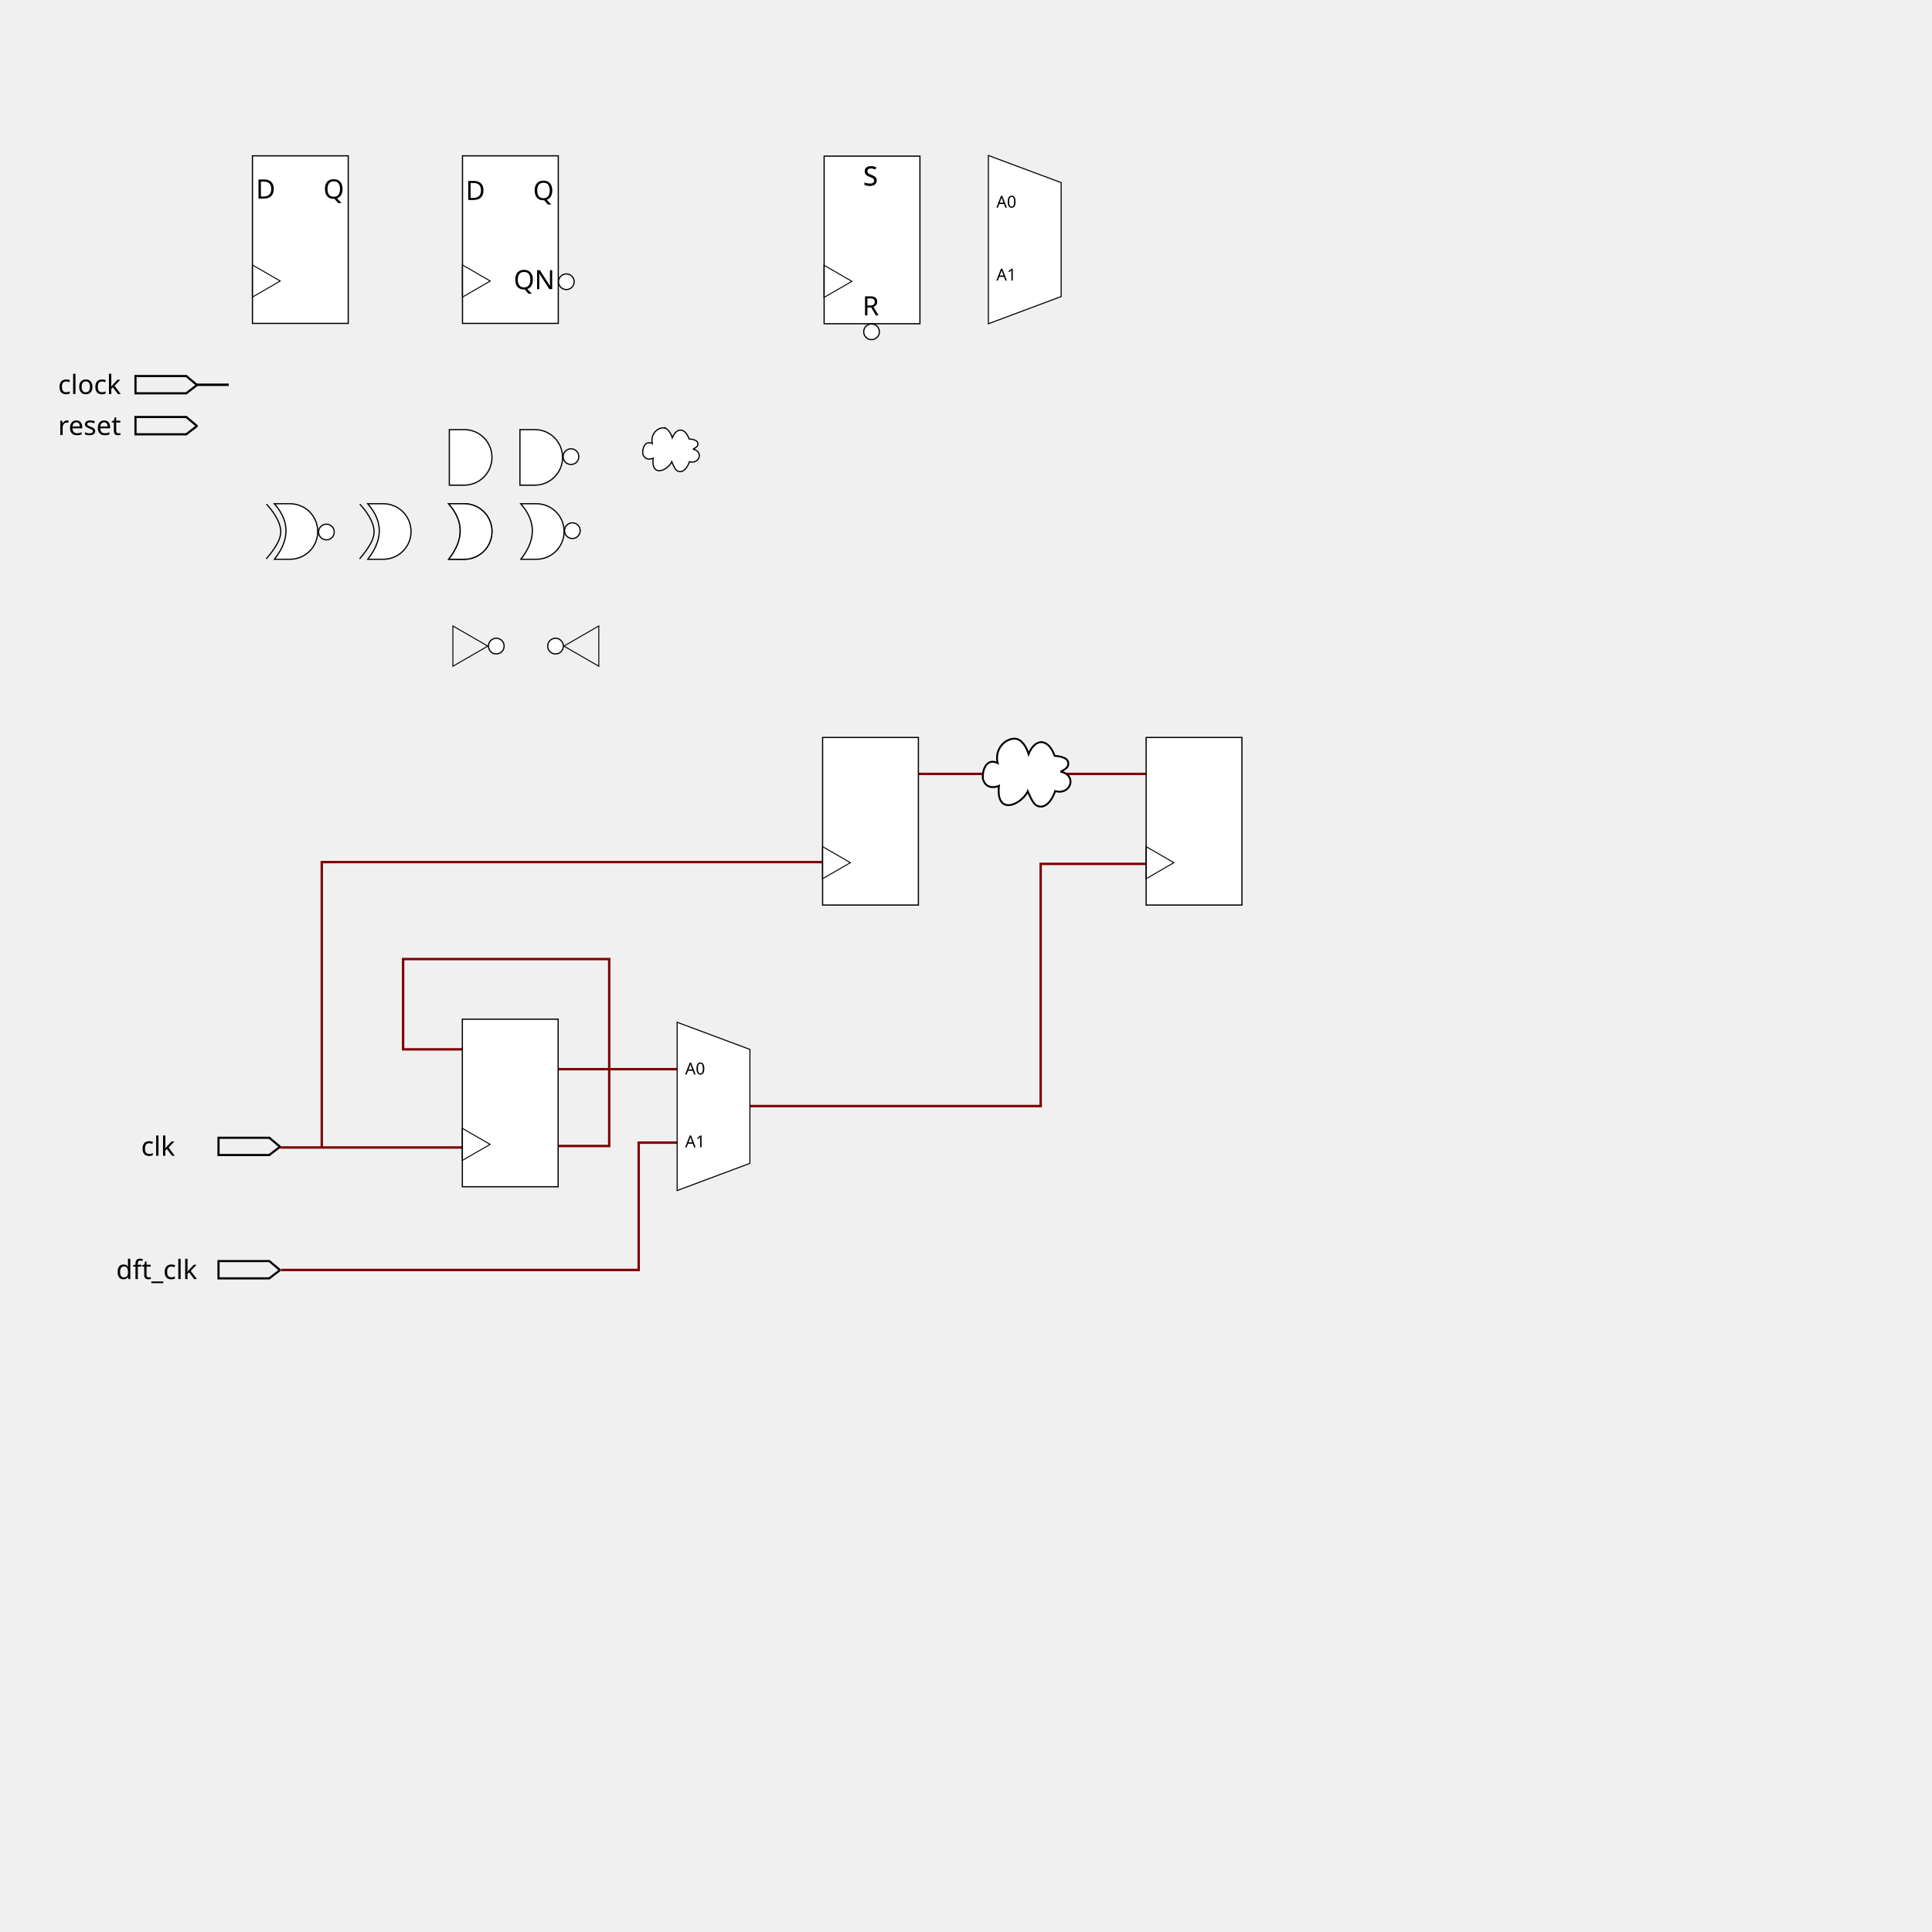
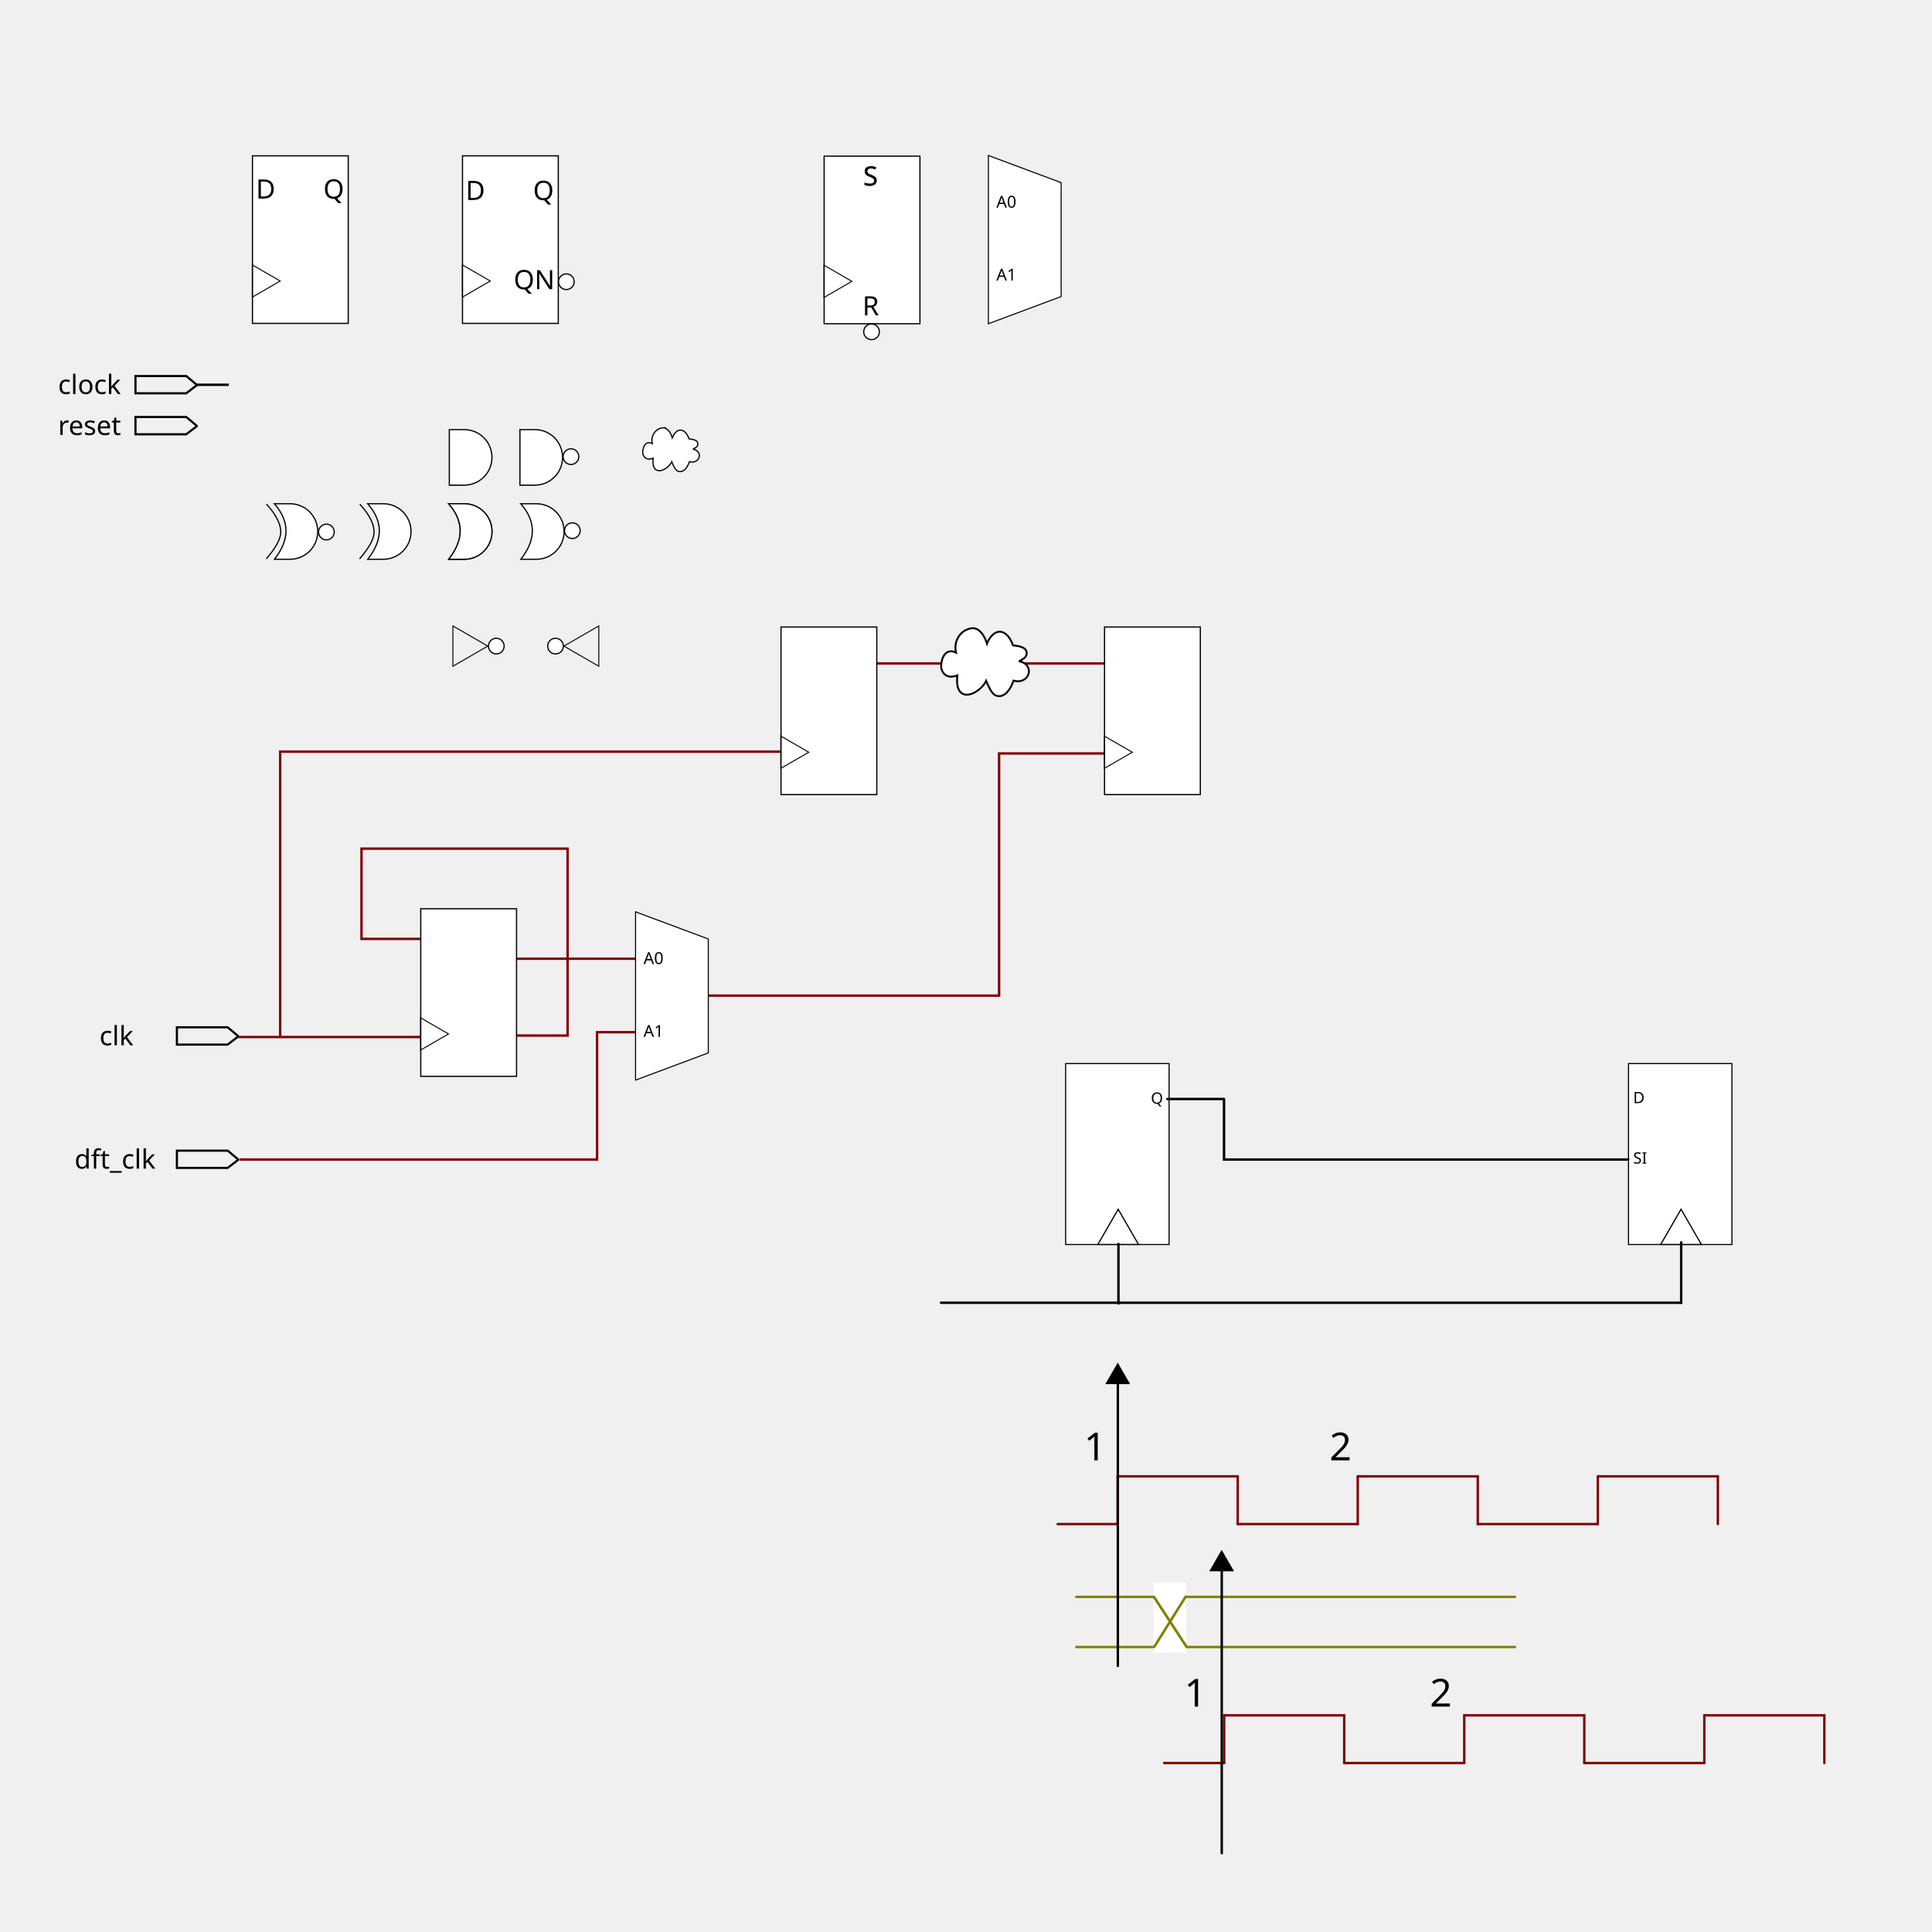
<svg xmlns="http://www.w3.org/2000/svg" version="1.1" id="svg2" width="800" height="800">
  <defs id="defs6">
    <marker style="overflow:visible;" id="marker27715" refX="0.0" refY="0.0" orient="auto">
      <path transform="scale(1.1) rotate(180) translate(1,0)" d="M 8.719,4.034 L -2.207,0.016 L 8.719,-4.002 C 6.973,-1.63 6.983,1.616 8.719,4.034 z " style="stroke:context-stroke;fill-rule:evenodd;fill:context-stroke;stroke-width:0.625;stroke-linejoin:round;" id="path27713" />
    </marker>
    <marker style="overflow:visible;" id="Arrow2Lend" refX="0.0" refY="0.0" orient="auto">
      <path transform="scale(1.1) rotate(180) translate(1,0)" d="M 8.719,4.034 L -2.207,0.016 L 8.719,-4.002 C 6.973,-1.63 6.983,1.616 8.719,4.034 z " style="stroke:context-stroke;fill-rule:evenodd;fill:context-stroke;stroke-width:0.625;stroke-linejoin:round;" id="path27261" />
    </marker>
    <marker style="overflow:visible" id="Arrow1Lstart" refX="0.0" refY="0.0" orient="auto">
      <path transform="scale(0.8) translate(12.5,0)" style="fill-rule:evenodd;fill:context-stroke;stroke:context-stroke;stroke-width:1.0pt" d="M 0.0,0.0 L 5.0,-5.0 L -12.5,0.0 L 5.0,5.0 L 0.0,0.0 z " id="path27240" />
    </marker>
  </defs>
-   <path style="font-variation-settings:normal;opacity:1;vector-effect:none;fill:none;fill-opacity:1;stroke:#800000;stroke-width:1;stroke-linecap:butt;stroke-linejoin:miter;stroke-miterlimit:4;stroke-dasharray:none;stroke-dashoffset:0;stroke-opacity:1;-inkscape-stroke:none;paint-order:stroke fill markers;stop-color:#000000;stop-opacity:1" d="M 378.65,320.448 H 477.747" id="path26301" />
+   <path style="font-variation-settings:normal;opacity:1;vector-effect:none;fill:none;fill-opacity:1;stroke:#800000;stroke-width:1;stroke-linecap:butt;stroke-linejoin:miter;stroke-miterlimit:4;stroke-dasharray:none;stroke-dashoffset:0;stroke-opacity:1;-inkscape-stroke:none;paint-order:stroke fill markers;stop-color:#000000;stop-opacity:1" d="m 361.422,274.716 h 99.096" id="path26301" />
  <path id="rect1863" style="opacity:1;fill:#ffffff;fill-opacity:0.996;stroke:#000000;stroke-width:1;stroke-miterlimit:4;stroke-dasharray:none;stroke-opacity:1;paint-order:stroke fill markers" d="m 186.308,178.139 v 22.504 h 5.906 c 6.233,0 11.252,-5.018 11.252,-11.252 0,-6.233 -5.018,-11.252 -11.252,-11.252 z" />
  <path id="path2938" style="opacity:1;fill:#ffffff;fill-opacity:0.996;stroke:#000000;stroke-width:1;stroke-miterlimit:4;stroke-dasharray:none;stroke-opacity:1;paint-order:stroke fill markers" d="m 186.308,208.832 c 6.432,7.624 5.604,15.109 0,22.504 h 5.906 c 6.233,0 11.252,-5.018 11.252,-11.252 0,-6.233 -5.018,-11.252 -11.252,-11.252 z" />
  <path id="path3234" style="opacity:1;fill:#ffffff;fill-opacity:0.996;stroke:#000000;stroke-width:1;stroke-miterlimit:4;stroke-dasharray:none;stroke-opacity:1;paint-order:stroke fill markers" d="m 215.541,178.139 v 22.504 h 5.906 c 6.233,0 11.252,-5.018 11.252,-11.252 0,-6.233 -5.018,-11.252 -11.252,-11.252 z" />
  <circle style="opacity:1;fill:#ffffff;fill-opacity:0.996;stroke:#000000;stroke-width:1;stroke-miterlimit:4;stroke-dasharray:none;stroke-opacity:1;paint-order:stroke fill markers" id="path3258" cx="236.43" cy="189.089" r="2.998" />
  <path id="path3352" style="opacity:1;fill:#ffffff;fill-opacity:0.996;stroke:#000000;stroke-width:1;stroke-miterlimit:4;stroke-dasharray:none;stroke-opacity:1;paint-order:stroke fill markers" d="m 216.172,208.832 c 6.432,7.624 5.604,15.109 0,22.504 h 5.906 c 6.233,0 11.252,-5.018 11.252,-11.252 0,-6.233 -5.018,-11.252 -11.252,-11.252 z" />
  <circle style="opacity:1;fill:#ffffff;fill-opacity:0.996;stroke:#000000;stroke-width:1;stroke-miterlimit:4;stroke-dasharray:none;stroke-opacity:1;paint-order:stroke fill markers" id="circle3354" cx="236.998" cy="219.738" r="2.998" />
  <path style="opacity:1;fill:none;fill-opacity:0.996;stroke:#000000;stroke-width:0.4;stroke-miterlimit:4;stroke-dasharray:none;stroke-opacity:1;paint-order:stroke fill markers" id="path3462" d="m 187.534,275.879 0,-8.344 0,-8.344 7.226,4.172 7.226,4.172 -7.226,4.172 z" />
  <circle style="opacity:1;fill:#ffffff;fill-opacity:0.996;stroke:#000000;stroke-width:1;stroke-miterlimit:4;stroke-dasharray:none;stroke-opacity:1;paint-order:stroke fill markers" id="circle3464" cx="205.505" cy="267.535" r="2.998" />
  <g id="g23858">
    <rect style="opacity:1;fill:#ffffff;fill-opacity:0.996;stroke:#000000;stroke-width:1;stroke-miterlimit:4;stroke-dasharray:none;stroke-opacity:1;paint-order:stroke fill markers" id="rect3480" width="39.165" height="68.893" x="104.785" y="64.771" />
    <path style="opacity:1;fill:none;fill-opacity:0.996;stroke:#000000;stroke-width:0.4;stroke-miterlimit:4;stroke-dasharray:none;stroke-opacity:1;paint-order:stroke fill markers" id="path3482" d="m 104.485,123.036 0,-6.669 0,-6.669 5.775,3.334 5.775,3.334 -5.775,3.334 z" />
  </g>
  <rect style="fill:#ffffff;fill-opacity:0.996;stroke:#000000;stroke-width:1;stroke-miterlimit:4;stroke-dasharray:none;stroke-opacity:1;paint-order:stroke fill markers" id="rect1989" width="39.165" height="68.893" x="341.508" y="64.906" />
  <path style="opacity:1;fill:none;fill-opacity:0.996;stroke:#000000;stroke-width:0.4;stroke-miterlimit:4;stroke-dasharray:none;stroke-opacity:1;paint-order:stroke fill markers" id="path2359" d="m 188.571,123.17 0,-6.669 0,-6.669 5.775,3.334 5.775,3.334 -5.775,3.334 z" transform="translate(152.6377)" />
  <circle style="fill:#ffffff;fill-opacity:0.996;stroke:#000000;stroke-width:1;stroke-miterlimit:4;stroke-dasharray:none;stroke-opacity:1;paint-order:stroke fill markers" id="circle3484" cx="360.887" cy="137.388" r="2.998" />
  <text xml:space="preserve" style="font-size:11.047px;line-height:1.25;font-family:sans-serif;-inkscape-font-specification:'sans-serif, Normal';letter-spacing:0px;word-spacing:0px;stroke-width:0.829" x="357.446" y="76.837" id="text4346">
    <tspan id="tspan4344" x="357.446" y="76.837" style="font-size:11.047px;stroke-width:0.829">S</tspan>
  </text>
  <text xml:space="preserve" style="font-size:11.047px;line-height:1.25;font-family:sans-serif;-inkscape-font-specification:'sans-serif, Normal';letter-spacing:0px;word-spacing:0px;stroke-width:0.829" x="357.111" y="130.591" id="text4430">
    <tspan id="tspan4428" x="357.111" y="130.591" style="font-size:11.047px;stroke-width:0.829">R</tspan>
  </text>
  <text xml:space="preserve" style="font-size:11.047px;line-height:1.25;font-family:sans-serif;-inkscape-font-specification:'sans-serif, Normal';letter-spacing:0px;word-spacing:0px;stroke-width:0.829" x="357.446" y="76.837" id="text11834">
    <tspan id="tspan11832" x="357.446" y="76.837" style="font-size:11.047px;stroke-width:0.829">S</tspan>
  </text>
  <g id="g23876" transform="translate(112.5958)">
    <path id="rect5023" style="opacity:1;fill:#ffffff;fill-opacity:0.996;stroke:#000000;stroke-width:0.872;paint-order:stroke fill markers" d="m 296.891,64.697 29.694,11.074 v 46.873 l -29.694,11.094 z" />
    <text xml:space="preserve" style="font-style:normal;font-variant:normal;font-weight:normal;font-stretch:normal;font-size:6.845px;line-height:1.25;font-family:sans-serif;-inkscape-font-specification:'sans-serif, Normal';font-variant-ligatures:normal;font-variant-caps:normal;font-variant-numeric:normal;font-variant-east-asian:normal;letter-spacing:0px;word-spacing:0px;stroke-width:0.513" x="299.972" y="85.995" id="text11838">
      <tspan id="tspan11858" x="299.972" y="85.995" style="stroke-width:0.513">A0</tspan>
    </text>
    <text xml:space="preserve" style="font-style:normal;font-variant:normal;font-weight:normal;font-stretch:normal;font-size:6.845px;line-height:1.25;font-family:sans-serif;-inkscape-font-specification:'sans-serif, Normal';font-variant-ligatures:normal;font-variant-caps:normal;font-variant-numeric:normal;font-variant-east-asian:normal;letter-spacing:0px;word-spacing:0px;stroke-width:0.513" x="299.972" y="116.161" id="text11866">
      <tspan id="tspan11886" x="299.972" y="116.161">A1</tspan>
    </text>
  </g>
  <path id="path15250" style="opacity:1;fill:#ffffff;fill-opacity:0.996;stroke:#000000;stroke-width:1;stroke-miterlimit:4;stroke-dasharray:none;stroke-opacity:1;paint-order:stroke fill markers" d="m 274.599,177.4 c -2.72,0.112 -5.285,3.05 -4.104,6.764 -3.423,-2.13 -4.267,2.014 -4.087,3.607 0.328,1.381 1.46,2.863 4.356,1.606 -1.222,9.049 6.619,4.451 7.361,1.148 1.563,3.652 2.105,4.529 3.639,4.535 1.65,-0.144 2.902,-2.162 3.561,-4.219 4.044,1.409 5.817,-3.807 1.537,-4.619 -10e-4,-0.16 -0.004,-0.321 -0.01,-0.48 1.959,-0.948 1.971,-1.556 1.826,-2.324 -0.148,-0.757 -1.41,-1.273 -3.533,-1.447 -0.764,-2.273 -2.029,-3.631 -3.381,-3.633 -1.374,0.007 -2.655,1.415 -3.412,3.752 -0.714,-2.875 -2.166,-4.689 -3.754,-4.689 z" />
  <path id="rect20215" style="opacity:1;fill:none;fill-opacity:0.996;stroke:#000000;stroke-width:0.892;stroke-linejoin:miter;paint-order:stroke fill markers" d="m 56.102,155.708 h 21.045 l 4.291,3.621 -3.8e-4,0.216 -4.332,3.319 h -21.004 z" />
  <text xml:space="preserve" style="font-size:11.047px;line-height:1.25;font-family:sans-serif;-inkscape-font-specification:'sans-serif, Normal';letter-spacing:0px;word-spacing:0px;stroke-width:0.829" x="24.038" y="163.153" id="text22815">
    <tspan id="tspan22813" x="24.038" y="163.153" style="font-size:11.047px;stroke-width:0.829">clock</tspan>
  </text>
  <path id="path23315" style="opacity:1;fill:none;fill-opacity:0.996;stroke:#000000;stroke-width:0.892;stroke-linejoin:miter;paint-order:stroke fill markers" d="m 56.102,172.677 h 21.045 l 4.291,3.621 -3.8e-4,0.216 -4.332,3.319 h -21.004 z" />
  <text xml:space="preserve" style="font-size:11.047px;line-height:1.25;font-family:sans-serif;-inkscape-font-specification:'sans-serif, Normal';letter-spacing:0px;word-spacing:0px;stroke-width:0.829" x="24.038" y="180.122" id="text23319">
    <tspan id="tspan23317" x="24.038" y="180.122" style="font-size:11.047px;stroke-width:0.829">reset</tspan>
  </text>
  <path style="font-variation-settings:normal;opacity:1;vector-effect:none;fill:none;fill-opacity:1;stroke:#000000;stroke-width:1;stroke-linecap:butt;stroke-linejoin:miter;stroke-miterlimit:4;stroke-dasharray:none;stroke-dashoffset:0;stroke-opacity:1;-inkscape-stroke:none;paint-order:stroke fill markers;stop-color:#000000;stop-opacity:1" d="M 81.237,159.326 H 94.739" id="path23720" />
-   <path id="path23910" style="opacity:1;fill:none;fill-opacity:0.996;stroke:#000000;stroke-width:0.892;stroke-linejoin:miter;paint-order:stroke fill markers" d="m 90.482,471.121 h 21.045 l 4.291,3.621 -3.8e-4,0.216 -4.332,3.319 H 90.482 Z" />
-   <text xml:space="preserve" style="font-size:11.047px;line-height:1.25;font-family:sans-serif;-inkscape-font-specification:'sans-serif, Normal';letter-spacing:0px;word-spacing:0px;stroke-width:0.829" x="58.419" y="478.567" id="text23914">
-     <tspan id="tspan23912" x="58.419" y="478.567" style="font-size:11.047px;stroke-width:0.829">clk</tspan>
+   <path id="path23910" style="opacity:1;fill:none;fill-opacity:0.996;stroke:#000000;stroke-width:0.892;stroke-linejoin:miter;paint-order:stroke fill markers" d="M 73.254,425.39 H 94.299 l 4.291,3.621 -3.8e-4,0.216 -4.332,3.319 H 73.254 Z" />
+   <text xml:space="preserve" style="font-size:11.047px;line-height:1.25;font-family:sans-serif;-inkscape-font-specification:'sans-serif, Normal';letter-spacing:0px;word-spacing:0px;stroke-width:0.829" x="41.191" y="432.836" id="text23914">
+     <tspan id="tspan23912" x="41.191" y="432.836" style="font-size:11.047px;stroke-width:0.829">clk</tspan>
  </text>
-   <path style="font-variation-settings:normal;opacity:1;vector-effect:none;fill:none;fill-opacity:1;stroke:#800000;stroke-width:1;stroke-linecap:butt;stroke-linejoin:miter;stroke-miterlimit:4;stroke-dasharray:none;stroke-dashoffset:0;stroke-opacity:1;-inkscape-stroke:none;paint-order:stroke fill markers;stop-color:#000000;stop-opacity:1" d="m 307.739,458 h 123.186 l 0,-100.279 h 48.222" id="path24031" />
-   <path style="font-variation-settings:normal;opacity:1;vector-effect:none;fill:none;fill-opacity:1;stroke:#800000;stroke-width:1;stroke-linecap:butt;stroke-linejoin:miter;stroke-miterlimit:4;stroke-dasharray:none;stroke-dashoffset:0;stroke-opacity:1;-inkscape-stroke:none;paint-order:stroke fill markers;stop-color:#000000;stop-opacity:1" d="m 228.117,474.53 h 24.141 V 397.133 h -85.34 v 37.375 h 29.422" id="path24033" />
-   <path style="font-variation-settings:normal;opacity:1;vector-effect:none;fill:none;fill-opacity:1;stroke:#800000;stroke-width:1;stroke-linecap:butt;stroke-linejoin:miter;stroke-miterlimit:4;stroke-dasharray:none;stroke-dashoffset:0;stroke-opacity:1;-inkscape-stroke:none;paint-order:stroke fill markers;stop-color:#000000;stop-opacity:1" d="m 223.734,442.724 h 60.641" id="path24035" />
-   <path style="font-variation-settings:normal;opacity:1;vector-effect:none;fill:none;fill-opacity:1;stroke:#800000;stroke-width:1;stroke-linecap:butt;stroke-linejoin:miter;stroke-miterlimit:4;stroke-dasharray:none;stroke-dashoffset:0;stroke-opacity:1;-inkscape-stroke:none;paint-order:stroke fill markers;stop-color:#000000;stop-opacity:1" d="m 116.415,525.865 148.05,0 v -52.725 h 22.558" id="path24037" />
-   <path style="font-variation-settings:normal;opacity:1;vector-effect:none;fill:none;fill-opacity:1;stroke:#800000;stroke-width:1;stroke-linecap:butt;stroke-linejoin:miter;stroke-miterlimit:4;stroke-dasharray:none;stroke-dashoffset:0;stroke-opacity:1;-inkscape-stroke:none;paint-order:stroke fill markers;stop-color:#000000;stop-opacity:1" d="m 116.019,475.144 h 77.556" id="path24039" />
-   <path id="path24121" style="opacity:1;fill:none;fill-opacity:0.996;stroke:#000000;stroke-width:0.892;stroke-linejoin:miter;paint-order:stroke fill markers" d="m 90.482,522.187 h 21.045 l 4.291,3.621 -3.8e-4,0.216 -4.332,3.319 H 90.482 Z" />
-   <text xml:space="preserve" style="font-size:11.047px;line-height:1.25;font-family:sans-serif;-inkscape-font-specification:'sans-serif, Normal';letter-spacing:0px;word-spacing:0px;stroke-width:0.829" x="48.104" y="529.632" id="text24125">
-     <tspan id="tspan24123" x="48.104" y="529.632" style="font-size:11.047px;stroke-width:0.829">dft_clk</tspan>
+   <path style="font-variation-settings:normal;opacity:1;vector-effect:none;fill:none;fill-opacity:1;stroke:#800000;stroke-width:1;stroke-linecap:butt;stroke-linejoin:miter;stroke-miterlimit:4;stroke-dasharray:none;stroke-dashoffset:0;stroke-opacity:1;-inkscape-stroke:none;paint-order:stroke fill markers;stop-color:#000000;stop-opacity:1" d="M 290.511,412.269 H 413.696 V 311.99 h 48.222" id="path24031" />
+   <path style="font-variation-settings:normal;opacity:1;vector-effect:none;fill:none;fill-opacity:1;stroke:#800000;stroke-width:1;stroke-linecap:butt;stroke-linejoin:miter;stroke-miterlimit:4;stroke-dasharray:none;stroke-dashoffset:0;stroke-opacity:1;-inkscape-stroke:none;paint-order:stroke fill markers;stop-color:#000000;stop-opacity:1" d="m 210.889,428.799 h 24.141 V 351.402 H 149.69 v 37.375 h 29.422" id="path24033" />
+   <path style="font-variation-settings:normal;opacity:1;vector-effect:none;fill:none;fill-opacity:1;stroke:#800000;stroke-width:1;stroke-linecap:butt;stroke-linejoin:miter;stroke-miterlimit:4;stroke-dasharray:none;stroke-dashoffset:0;stroke-opacity:1;-inkscape-stroke:none;paint-order:stroke fill markers;stop-color:#000000;stop-opacity:1" d="M 206.506,396.993 H 267.147" id="path24035" />
+   <path style="font-variation-settings:normal;opacity:1;vector-effect:none;fill:none;fill-opacity:1;stroke:#800000;stroke-width:1;stroke-linecap:butt;stroke-linejoin:miter;stroke-miterlimit:4;stroke-dasharray:none;stroke-dashoffset:0;stroke-opacity:1;-inkscape-stroke:none;paint-order:stroke fill markers;stop-color:#000000;stop-opacity:1" d="m 99.186,480.133 h 148.05 v -52.725 h 22.558" id="path24037" />
+   <path style="font-variation-settings:normal;opacity:1;vector-effect:none;fill:none;fill-opacity:1;stroke:#800000;stroke-width:1;stroke-linecap:butt;stroke-linejoin:miter;stroke-miterlimit:4;stroke-dasharray:none;stroke-dashoffset:0;stroke-opacity:1;-inkscape-stroke:none;paint-order:stroke fill markers;stop-color:#000000;stop-opacity:1" d="M 98.79,429.413 H 176.346" id="path24039" />
+   <path id="path24121" style="opacity:1;fill:none;fill-opacity:0.996;stroke:#000000;stroke-width:0.892;stroke-linejoin:miter;paint-order:stroke fill markers" d="M 73.254,476.456 H 94.299 l 4.291,3.621 -3.8e-4,0.216 -4.332,3.319 H 73.254 Z" />
+   <text xml:space="preserve" style="font-size:11.047px;line-height:1.25;font-family:sans-serif;-inkscape-font-specification:'sans-serif, Normal';letter-spacing:0px;word-spacing:0px;stroke-width:0.829" x="30.875" y="483.901" id="text24125">
+     <tspan id="tspan24123" x="30.875" y="483.901" style="font-size:11.047px;stroke-width:0.829">dft_clk</tspan>
  </text>
-   <path style="font-variation-settings:normal;opacity:1;vector-effect:none;fill:none;fill-opacity:1;stroke:#800000;stroke-width:1;stroke-linecap:butt;stroke-linejoin:miter;stroke-miterlimit:4;stroke-dasharray:none;stroke-dashoffset:0;stroke-opacity:1;-inkscape-stroke:none;paint-order:stroke fill markers;stop-color:#000000;stop-opacity:1" d="M 345.694,356.975 H 133.24 v 118.194" id="path25186" />
-   <g id="g23882" transform="translate(236.0881,240.8483)">
+   <path style="font-variation-settings:normal;opacity:1;vector-effect:none;fill:none;fill-opacity:1;stroke:#800000;stroke-width:1;stroke-linecap:butt;stroke-linejoin:miter;stroke-miterlimit:4;stroke-dasharray:none;stroke-dashoffset:0;stroke-opacity:1;-inkscape-stroke:none;paint-order:stroke fill markers;stop-color:#000000;stop-opacity:1" d="M 328.465,311.243 H 116.012 V 429.438" id="path25186" />
+   <g id="g23882" transform="translate(218.8597,195.1173)">
    <rect style="opacity:1;fill:#ffffff;fill-opacity:0.996;stroke:#000000;stroke-width:1;stroke-miterlimit:4;stroke-dasharray:none;stroke-opacity:1;paint-order:stroke fill markers" id="rect23878" width="39.165" height="68.893" x="104.785" y="64.771" />
    <path style="opacity:1;fill:none;fill-opacity:0.996;stroke:#000000;stroke-width:0.4;stroke-miterlimit:4;stroke-dasharray:none;stroke-opacity:1;paint-order:stroke fill markers" id="path23880" d="m 104.485,123.036 0,-6.669 0,-6.669 5.775,3.334 5.775,3.334 -5.775,3.334 z" />
  </g>
-   <g id="g23888" transform="translate(370.0577,240.8483)">
+   <g id="g23888" transform="translate(352.8292,195.1173)">
    <rect style="opacity:1;fill:#ffffff;fill-opacity:0.996;stroke:#000000;stroke-width:1;stroke-miterlimit:4;stroke-dasharray:none;stroke-opacity:1;paint-order:stroke fill markers" id="rect23884" width="39.165" height="68.893" x="104.785" y="64.771" />
    <path style="opacity:1;fill:none;fill-opacity:0.996;stroke:#000000;stroke-width:0.4;stroke-miterlimit:4;stroke-dasharray:none;stroke-opacity:1;paint-order:stroke fill markers" id="path23886" d="m 104.485,123.036 0,-6.669 0,-6.669 5.775,3.334 5.775,3.334 -5.775,3.334 z" />
  </g>
-   <g id="g23902" transform="translate(-16.27858,358.925)">
+   <g id="g23902" transform="translate(-33.50705,313.1939)">
    <path id="path23892" style="opacity:1;fill:#ffffff;fill-opacity:0.996;stroke:#000000;stroke-width:0.872;paint-order:stroke fill markers" d="m 296.891,64.697 29.694,11.074 v 46.873 l -29.694,11.094 z" />
    <text xml:space="preserve" style="font-style:normal;font-variant:normal;font-weight:normal;font-stretch:normal;font-size:6.845px;line-height:1.25;font-family:sans-serif;-inkscape-font-specification:'sans-serif, Normal';font-variant-ligatures:normal;font-variant-caps:normal;font-variant-numeric:normal;font-variant-east-asian:normal;letter-spacing:0px;word-spacing:0px;stroke-width:0.513" x="299.972" y="85.995" id="text23896">
      <tspan id="tspan23894" x="299.972" y="85.995" style="stroke-width:0.513">A0</tspan>
    </text>
    <text xml:space="preserve" style="font-style:normal;font-variant:normal;font-weight:normal;font-stretch:normal;font-size:6.845px;line-height:1.25;font-family:sans-serif;-inkscape-font-specification:'sans-serif, Normal';font-variant-ligatures:normal;font-variant-caps:normal;font-variant-numeric:normal;font-variant-east-asian:normal;letter-spacing:0px;word-spacing:0px;stroke-width:0.513" x="299.972" y="116.161" id="text23900">
      <tspan id="tspan23898" x="299.972" y="116.161">A1</tspan>
    </text>
  </g>
-   <g id="g23908" transform="translate(86.91613,357.4963)">
+   <g id="g23908" transform="translate(69.68766,311.7652)">
    <rect style="opacity:1;fill:#ffffff;fill-opacity:0.996;stroke:#000000;stroke-width:1;stroke-miterlimit:4;stroke-dasharray:none;stroke-opacity:1;paint-order:stroke fill markers" id="rect23904" width="39.165" height="68.893" x="104.785" y="64.771" />
    <path style="opacity:1;fill:none;fill-opacity:0.996;stroke:#000000;stroke-width:0.4;stroke-miterlimit:4;stroke-dasharray:none;stroke-opacity:1;paint-order:stroke fill markers" id="path23906" d="m 104.485,123.036 0,-6.669 0,-6.669 5.775,3.334 5.775,3.334 -5.775,3.334 z" />
  </g>
-   <path id="path23890" style="opacity:1;fill:#ffffff;fill-opacity:0.996;stroke:#000000;stroke-width:1.55;stroke-miterlimit:4;stroke-dasharray:none;stroke-opacity:1;paint-order:stroke fill markers" d="m 420.056,306.239 c -4.217,0.173 -8.191,4.728 -6.36,10.484 -5.305,-3.302 -6.614,3.122 -6.334,5.591 0.508,2.141 2.263,4.437 6.752,2.489 -1.894,14.025 10.259,6.899 11.41,1.78 2.422,5.66 3.263,7.02 5.64,7.029 2.557,-0.223 4.498,-3.351 5.519,-6.539 6.268,2.184 9.016,-5.901 2.383,-7.16 -0.002,-0.248 -0.006,-0.497 -0.015,-0.745 3.036,-1.469 3.055,-2.412 2.83,-3.603 -0.23,-1.173 -2.186,-1.974 -5.476,-2.243 -1.185,-3.522 -3.145,-5.629 -5.24,-5.631 -2.129,0.011 -4.115,2.194 -5.289,5.815 -1.106,-4.456 -3.357,-7.268 -5.818,-7.269 z" />
+   <path id="path23890" style="opacity:1;fill:#ffffff;fill-opacity:0.996;stroke:#000000;stroke-width:1.55;stroke-miterlimit:4;stroke-dasharray:none;stroke-opacity:1;paint-order:stroke fill markers" d="m 402.827,260.508 c -4.217,0.173 -8.191,4.728 -6.36,10.484 -5.305,-3.302 -6.614,3.122 -6.334,5.591 0.508,2.141 2.263,4.437 6.752,2.489 -1.894,14.025 10.259,6.899 11.41,1.78 2.422,5.66 3.263,7.02 5.64,7.029 2.557,-0.223 4.498,-3.351 5.519,-6.539 6.268,2.184 9.016,-5.901 2.383,-7.16 -0.002,-0.248 -0.006,-0.497 -0.015,-0.745 3.036,-1.469 3.055,-2.412 2.83,-3.603 -0.23,-1.173 -2.186,-1.974 -5.476,-2.243 -1.185,-3.522 -3.145,-5.629 -5.24,-5.631 -2.129,0.011 -4.115,2.194 -5.289,5.815 -1.106,-4.456 -3.357,-7.268 -5.818,-7.269 z" />
  <g id="g925" transform="translate(86.9748)">
    <rect style="opacity:1;fill:#ffffff;fill-opacity:0.996;stroke:#000000;stroke-width:1;stroke-miterlimit:4;stroke-dasharray:none;stroke-opacity:1;paint-order:stroke fill markers" id="rect921" width="39.165" height="68.893" x="104.785" y="64.771" />
    <path style="opacity:1;fill:none;fill-opacity:0.996;stroke:#000000;stroke-width:0.4;stroke-miterlimit:4;stroke-dasharray:none;stroke-opacity:1;paint-order:stroke fill markers" id="path923" d="m 104.485,123.036 0,-6.669 0,-6.669 5.775,3.334 5.775,3.334 -5.775,3.334 z" />
  </g>
  <circle style="opacity:1;fill:#ffffff;fill-opacity:0.996;stroke:#000000;stroke-width:1;stroke-miterlimit:4;stroke-dasharray:none;stroke-opacity:1;paint-order:stroke fill markers" id="circle927" cx="234.513" cy="116.661" r="2.998" />
  <text xml:space="preserve" style="font-size:11.047px;line-height:1.25;font-family:sans-serif;-inkscape-font-specification:'sans-serif, Normal';letter-spacing:0px;word-spacing:0px;stroke-width:0.829" x="192.808" y="82.815" id="text940">
    <tspan id="tspan938" x="192.808" y="82.815" style="font-size:11.047px;stroke-width:0.829">D</tspan>
  </text>
  <text xml:space="preserve" style="font-size:11.047px;line-height:1.25;font-family:sans-serif;-inkscape-font-specification:'sans-serif, Normal';letter-spacing:0px;word-spacing:0px;stroke-width:0.829" x="220.731" y="82.815" id="text944">
    <tspan id="tspan942" x="220.731" y="82.815" style="font-size:11.047px;stroke-width:0.829">Q</tspan>
  </text>
  <text xml:space="preserve" style="font-size:11.047px;line-height:1.25;font-family:sans-serif;-inkscape-font-specification:'sans-serif, Normal';letter-spacing:0px;word-spacing:0px;stroke-width:0.829" x="212.694" y="119.755" id="text4436">
    <tspan id="tspan4434" x="212.694" y="119.755" style="font-size:11.047px;stroke-width:0.829">QN</tspan>
  </text>
  <text xml:space="preserve" style="font-size:11.047px;line-height:1.25;font-family:sans-serif;-inkscape-font-specification:'sans-serif, Normal';letter-spacing:0px;word-spacing:0px;stroke-width:0.829" x="105.963" y="82.218" id="text4542">
    <tspan id="tspan4540" x="105.963" y="82.218" style="font-size:11.047px;stroke-width:0.829">D</tspan>
  </text>
  <text xml:space="preserve" style="font-size:11.047px;line-height:1.25;font-family:sans-serif;-inkscape-font-specification:'sans-serif, Normal';letter-spacing:0px;word-spacing:0px;stroke-width:0.829" x="133.886" y="82.218" id="text4546">
    <tspan id="tspan4544" x="133.886" y="82.218" style="font-size:11.047px;stroke-width:0.829">Q</tspan>
  </text>
  <path style="opacity:1;fill:none;fill-opacity:0.996;stroke:#000000;stroke-width:0.4;stroke-miterlimit:4;stroke-dasharray:none;stroke-opacity:1;paint-order:stroke fill markers" id="path4986" d="m -247.95,275.879 -1e-5,-8.344 1e-5,-8.344 7.226,4.172 7.226,4.172 -7.226,4.172 z" transform="scale(-1,1)" />
  <circle style="opacity:1;fill:#ffffff;fill-opacity:0.996;stroke:#000000;stroke-width:1;stroke-miterlimit:4;stroke-dasharray:none;stroke-opacity:1;paint-order:stroke fill markers" id="circle4988" cx="230.031" cy="267.535" r="2.998" />
  <path id="path5113" style="opacity:1;fill:#ffffff;fill-opacity:0.996;stroke:#000000;stroke-width:1;stroke-miterlimit:4;stroke-dasharray:none;stroke-opacity:1;paint-order:stroke fill markers" d="m 186.308,208.832 c 6.432,7.624 5.604,15.109 0,22.504 h 5.906 c 6.233,0 11.252,-5.018 11.252,-11.252 0,-6.233 -5.018,-11.252 -11.252,-11.252 z" />
  <path id="path5388" style="opacity:1;fill:#ffffff;fill-opacity:0.996;stroke:#000000;stroke-width:1;stroke-miterlimit:4;stroke-dasharray:none;stroke-opacity:1;paint-order:stroke fill markers" d="m 152.797,208.832 c 6.432,7.624 5.604,15.109 0,22.504 h 5.906 c 6.233,0 11.252,-5.018 11.252,-11.252 0,-6.233 -5.018,-11.252 -11.252,-11.252 z" />
  <path style="font-variation-settings:normal;opacity:1;fill:none;fill-opacity:1;stroke:#000000;stroke-width:0.496;stroke-linecap:round;stroke-linejoin:miter;stroke-miterlimit:4;stroke-dasharray:none;stroke-dashoffset:0;stroke-opacity:1;paint-order:stroke fill markers;stop-color:#000000;stop-opacity:1" d="m 149.112,208.88 c 1.195,1.365 2.391,2.729 3.554,4.663 1.164,1.934 2.294,4.433 2.226,6.829 -0.068,2.397 -1.333,4.688 -2.512,6.489 -1.178,1.802 -2.27,3.114 -3.362,4.427" id="path5423" />
  <path id="path9910" style="opacity:1;fill:#ffffff;fill-opacity:0.996;stroke:#000000;stroke-width:1;stroke-miterlimit:4;stroke-dasharray:none;stroke-opacity:1;paint-order:stroke fill markers" d="m 114.152,208.832 c 6.432,7.624 5.604,15.109 0,22.504 h 5.906 c 6.233,0 11.252,-5.018 11.252,-11.252 0,-6.233 -5.018,-11.252 -11.252,-11.252 z" />
  <path style="font-variation-settings:normal;opacity:1;fill:none;fill-opacity:1;stroke:#000000;stroke-width:0.496;stroke-linecap:round;stroke-linejoin:miter;stroke-miterlimit:4;stroke-dasharray:none;stroke-dashoffset:0;stroke-opacity:1;paint-order:stroke fill markers;stop-color:#000000;stop-opacity:1" d="m 110.467,208.88 c 1.195,1.365 2.391,2.729 3.554,4.663 1.164,1.934 2.294,4.433 2.226,6.829 -0.068,2.397 -1.333,4.688 -2.512,6.489 -1.178,1.802 -2.27,3.114 -3.362,4.427" id="path9912" />
  <circle style="opacity:1;fill:#ffffff;fill-opacity:0.996;stroke:#000000;stroke-width:1;stroke-miterlimit:4;stroke-dasharray:none;stroke-opacity:1;paint-order:stroke fill markers" id="circle9918" cx="135.161" cy="220.297" r="2.998" />
+   <rect style="fill:#ffffff;stroke:#000000;stroke-width:0.924;stroke-linecap:round;paint-order:stroke fill markers;stop-color:#000000" id="rect8763" width="42.367" height="74.471" x="-483.859" y="440.635" transform="scale(-1,1)" />
+   <path style="fill:#ffffff;stroke:#000000;stroke-linecap:round;paint-order:stroke fill markers;stop-color:#000000" id="path8889" transform="matrix(-1,0,0,1,300.8804,378.9849)" d="m -154.142,136.083 -7.992,0 -7.992,0 3.996,-6.921 3.996,-6.921 3.996,6.921 z" />
+   <path style="font-variation-settings:normal;vector-effect:none;fill:none;fill-opacity:1;stroke:#800000;stroke-width:1;stroke-linecap:round;stroke-linejoin:round;stroke-miterlimit:4;stroke-dasharray:none;stroke-dashoffset:0;stroke-opacity:1;-inkscape-stroke:none;paint-order:stroke fill markers;stop-color:#000000" d="m 462.805,611.323 h 49.704" id="path1524" />
+   <path style="font-variation-settings:normal;vector-effect:none;fill:none;fill-opacity:1;stroke:#800000;stroke-width:1;stroke-linecap:round;stroke-linejoin:bevel;stroke-miterlimit:4;stroke-dasharray:none;stroke-dashoffset:0;stroke-opacity:1;-inkscape-stroke:none;paint-order:stroke fill markers;stop-color:#000000" d="m 462.805,611.323 v 19.759" id="path1526" />
+   <path style="font-variation-settings:normal;vector-effect:none;fill:none;fill-opacity:1;stroke:#800000;stroke-width:1;stroke-linecap:round;stroke-linejoin:bevel;stroke-miterlimit:4;stroke-dasharray:none;stroke-dashoffset:0;stroke-opacity:1;-inkscape-stroke:none;paint-order:stroke fill markers;stop-color:#000000" d="m 512.509,611.323 v 19.759" id="path1534" />
+   <path style="font-variation-settings:normal;vector-effect:none;fill:none;fill-opacity:1;stroke:#800000;stroke-width:1;stroke-linecap:round;stroke-linejoin:round;stroke-miterlimit:4;stroke-dasharray:none;stroke-dashoffset:0;stroke-opacity:1;-inkscape-stroke:none;paint-order:stroke fill markers;stop-color:#000000" d="m 512.509,631.082 h 49.704" id="path1538" />
+   <path style="font-variation-settings:normal;vector-effect:none;fill:none;fill-opacity:1;stroke:#800000;stroke-width:1;stroke-linecap:round;stroke-linejoin:round;stroke-miterlimit:4;stroke-dasharray:none;stroke-dashoffset:0;stroke-opacity:1;-inkscape-stroke:none;paint-order:stroke fill markers;stop-color:#000000" d="m 437.953,631.082 h 24.852" id="path1542" />
+   <path style="font-variation-settings:normal;vector-effect:none;fill:none;fill-opacity:1;stroke:#800000;stroke-width:1;stroke-linecap:round;stroke-linejoin:round;stroke-miterlimit:4;stroke-dasharray:none;stroke-dashoffset:0;stroke-opacity:1;-inkscape-stroke:none;paint-order:stroke fill markers;stop-color:#000000" d="M 562.212,611.323 H 611.916" id="path2436" />
+   <path style="font-variation-settings:normal;vector-effect:none;fill:none;fill-opacity:1;stroke:#800000;stroke-width:1;stroke-linecap:round;stroke-linejoin:bevel;stroke-miterlimit:4;stroke-dasharray:none;stroke-dashoffset:0;stroke-opacity:1;-inkscape-stroke:none;paint-order:stroke fill markers;stop-color:#000000" d="m 562.212,611.323 v 19.759" id="path2438" />
+   <path style="font-variation-settings:normal;vector-effect:none;fill:none;fill-opacity:1;stroke:#800000;stroke-width:1;stroke-linecap:round;stroke-linejoin:bevel;stroke-miterlimit:4;stroke-dasharray:none;stroke-dashoffset:0;stroke-opacity:1;-inkscape-stroke:none;paint-order:stroke fill markers;stop-color:#000000" d="m 611.916,611.323 v 19.759" id="path2440" />
+   <path style="font-variation-settings:normal;vector-effect:none;fill:none;fill-opacity:1;stroke:#800000;stroke-width:1;stroke-linecap:round;stroke-linejoin:round;stroke-miterlimit:4;stroke-dasharray:none;stroke-dashoffset:0;stroke-opacity:1;-inkscape-stroke:none;paint-order:stroke fill markers;stop-color:#000000" d="m 611.916,631.082 h 49.704" id="path2442" />
+   <path style="font-variation-settings:normal;vector-effect:none;fill:none;fill-opacity:1;stroke:#800000;stroke-width:1;stroke-linecap:round;stroke-linejoin:round;stroke-miterlimit:4;stroke-dasharray:none;stroke-dashoffset:0;stroke-opacity:1;-inkscape-stroke:none;paint-order:stroke fill markers;stop-color:#000000" d="m 661.62,611.323 h 49.704" id="path2444" />
+   <path style="font-variation-settings:normal;vector-effect:none;fill:none;fill-opacity:1;stroke:#800000;stroke-width:1;stroke-linecap:round;stroke-linejoin:bevel;stroke-miterlimit:4;stroke-dasharray:none;stroke-dashoffset:0;stroke-opacity:1;-inkscape-stroke:none;paint-order:stroke fill markers;stop-color:#000000" d="m 661.62,611.323 v 19.759" id="path2446" />
+   <path style="font-variation-settings:normal;vector-effect:none;fill:none;fill-opacity:1;stroke:#800000;stroke-width:1;stroke-linecap:round;stroke-linejoin:bevel;stroke-miterlimit:4;stroke-dasharray:none;stroke-dashoffset:0;stroke-opacity:1;-inkscape-stroke:none;paint-order:stroke fill markers;stop-color:#000000" d="m 711.323,611.323 v 19.759" id="path2448" />
+   <path style="font-variation-settings:normal;vector-effect:none;fill:none;fill-opacity:1;stroke:#800000;stroke-width:1;stroke-linecap:round;stroke-linejoin:round;stroke-miterlimit:4;stroke-dasharray:none;stroke-dashoffset:0;stroke-opacity:1;-inkscape-stroke:none;paint-order:stroke fill markers;stop-color:#000000" d="M 506.909,710.278 H 556.613" id="path993" />
+   <path style="font-variation-settings:normal;vector-effect:none;fill:none;fill-opacity:1;stroke:#800000;stroke-width:1;stroke-linecap:round;stroke-linejoin:bevel;stroke-miterlimit:4;stroke-dasharray:none;stroke-dashoffset:0;stroke-opacity:1;-inkscape-stroke:none;paint-order:stroke fill markers;stop-color:#000000" d="m 506.909,710.278 v 19.759" id="path995" />
+   <path style="font-variation-settings:normal;vector-effect:none;fill:none;fill-opacity:1;stroke:#800000;stroke-width:1;stroke-linecap:round;stroke-linejoin:bevel;stroke-miterlimit:4;stroke-dasharray:none;stroke-dashoffset:0;stroke-opacity:1;-inkscape-stroke:none;paint-order:stroke fill markers;stop-color:#000000" d="m 556.613,710.278 v 19.759" id="path997" />
+   <path style="font-variation-settings:normal;vector-effect:none;fill:none;fill-opacity:1;stroke:#800000;stroke-width:1;stroke-linecap:round;stroke-linejoin:round;stroke-miterlimit:4;stroke-dasharray:none;stroke-dashoffset:0;stroke-opacity:1;-inkscape-stroke:none;paint-order:stroke fill markers;stop-color:#000000" d="m 556.613,730.037 h 49.704" id="path999" />
+   <path style="font-variation-settings:normal;vector-effect:none;fill:none;fill-opacity:1;stroke:#800000;stroke-width:1;stroke-linecap:round;stroke-linejoin:round;stroke-miterlimit:4;stroke-dasharray:none;stroke-dashoffset:0;stroke-opacity:1;-inkscape-stroke:none;paint-order:stroke fill markers;stop-color:#000000" d="m 482.058,730.037 h 24.852" id="path1001" />
+   <path style="font-variation-settings:normal;vector-effect:none;fill:none;fill-opacity:1;stroke:#800000;stroke-width:1;stroke-linecap:round;stroke-linejoin:round;stroke-miterlimit:4;stroke-dasharray:none;stroke-dashoffset:0;stroke-opacity:1;-inkscape-stroke:none;paint-order:stroke fill markers;stop-color:#000000" d="m 606.317,710.278 h 49.704" id="path1003" />
+   <path style="font-variation-settings:normal;vector-effect:none;fill:none;fill-opacity:1;stroke:#800000;stroke-width:1;stroke-linecap:round;stroke-linejoin:bevel;stroke-miterlimit:4;stroke-dasharray:none;stroke-dashoffset:0;stroke-opacity:1;-inkscape-stroke:none;paint-order:stroke fill markers;stop-color:#000000" d="m 606.317,710.278 v 19.759" id="path1005" />
+   <path style="font-variation-settings:normal;vector-effect:none;fill:none;fill-opacity:1;stroke:#800000;stroke-width:1;stroke-linecap:round;stroke-linejoin:bevel;stroke-miterlimit:4;stroke-dasharray:none;stroke-dashoffset:0;stroke-opacity:1;-inkscape-stroke:none;paint-order:stroke fill markers;stop-color:#000000" d="m 656.02,710.278 v 19.759" id="path1007" />
+   <path style="font-variation-settings:normal;vector-effect:none;fill:none;fill-opacity:1;stroke:#800000;stroke-width:1;stroke-linecap:round;stroke-linejoin:round;stroke-miterlimit:4;stroke-dasharray:none;stroke-dashoffset:0;stroke-opacity:1;-inkscape-stroke:none;paint-order:stroke fill markers;stop-color:#000000" d="m 656.02,730.037 h 49.704" id="path1009" />
+   <path style="font-variation-settings:normal;vector-effect:none;fill:none;fill-opacity:1;stroke:#800000;stroke-width:1;stroke-linecap:round;stroke-linejoin:round;stroke-miterlimit:4;stroke-dasharray:none;stroke-dashoffset:0;stroke-opacity:1;-inkscape-stroke:none;paint-order:stroke fill markers;stop-color:#000000" d="m 705.724,710.278 h 49.704" id="path1011" />
+   <path style="font-variation-settings:normal;vector-effect:none;fill:none;fill-opacity:1;stroke:#800000;stroke-width:1;stroke-linecap:round;stroke-linejoin:bevel;stroke-miterlimit:4;stroke-dasharray:none;stroke-dashoffset:0;stroke-opacity:1;-inkscape-stroke:none;paint-order:stroke fill markers;stop-color:#000000" d="m 705.724,710.278 v 19.759" id="path1013" />
+   <path style="font-variation-settings:normal;vector-effect:none;fill:none;fill-opacity:1;stroke:#800000;stroke-width:1;stroke-linecap:round;stroke-linejoin:bevel;stroke-miterlimit:4;stroke-dasharray:none;stroke-dashoffset:0;stroke-opacity:1;-inkscape-stroke:none;paint-order:stroke fill markers;stop-color:#000000" d="m 755.427,710.278 v 19.759" id="path1015" />
+   <path style="fill:#d45500;stroke:#808000;stroke-linecap:round;paint-order:stroke fill markers;stop-color:#000000" d="m 445.669,661.234 c 60.561,0 121.121,0 181.68,0" id="path1069" />
+   <path style="fill:#d45500;stroke:#808000;stroke-linecap:round;paint-order:stroke fill markers;stop-color:#000000" d="m 445.669,682.002 c 60.561,0 121.121,0 181.68,0" id="path1153" />
+   <g id="g1661" transform="translate(236.082,353.1162)">
+     <rect style="fill:#ffffff;stroke:#ffffff;stroke-width:1.079;stroke-linecap:round;paint-order:stroke fill markers;stop-color:#000000" id="rect1540" width="12.303" height="27.948" x="242.095" y="302.722" />
+     <path style="fill:#d45500;stroke:#808000;stroke-width:1.078;stroke-linecap:round;paint-order:stroke fill markers;stop-color:#000000" d="m 241.741,308.123 c 4.489,6.874 8.978,13.746 13.466,20.618" id="path1246" />
+     <path style="fill:#d45500;stroke:#808000;stroke-width:1.045;stroke-linecap:round;paint-order:stroke fill markers;stop-color:#000000" d="m 254.883,308.017 c -4.348,6.94 -8.696,13.88 -13.044,20.82" id="path1250" />
+   </g>
+   <text xml:space="preserve" style="font-size:16px;line-height:1.25;font-family:sans-serif;-inkscape-font-specification:'sans-serif, Normal';letter-spacing:0px;word-spacing:0px" x="448.855" y="604.687" id="text3462">
+     <tspan id="tspan3460" x="448.855" y="604.687" style="font-size:16px">1</tspan>
+   </text>
+   <text xml:space="preserve" style="font-size:16px;line-height:1.25;font-family:sans-serif;-inkscape-font-specification:'sans-serif, Normal';letter-spacing:0px;word-spacing:0px" x="550.512" y="604.687" id="text7536">
+     <tspan id="tspan7534" x="550.512" y="604.687" style="font-size:16px">2</tspan>
+   </text>
+   <text xml:space="preserve" style="font-size:16px;line-height:1.25;font-family:sans-serif;-inkscape-font-specification:'sans-serif, Normal';letter-spacing:0px;word-spacing:0px" x="490.41" y="706.666" id="text7652">
+     <tspan id="tspan7650" x="490.41" y="706.666" style="font-size:16px">1</tspan>
+   </text>
+   <text xml:space="preserve" style="font-size:16px;line-height:1.25;font-family:sans-serif;-inkscape-font-specification:'sans-serif, Normal';letter-spacing:0px;word-spacing:0px" x="592.067" y="706.666" id="text7656">
+     <tspan id="tspan7654" x="592.067" y="706.666" style="font-size:16px">2</tspan>
+   </text>
+   <g id="g8413" transform="translate(280.7341,353.1162)">
+     <path style="fill:#000000;stroke:#000000;stroke-linecap:round;paint-order:stroke fill markers;stop-color:#000000" d="m 182.138,336.721 c 0,-39.336 0,-78.673 0,-118.01" id="path7826" />
+     <path style="fill:#000000;stroke:#000000;stroke-linecap:round;paint-order:stroke fill markers;stop-color:#000000" id="path7998" d="m 182.103,212.117 2.136,3.7 2.136,3.7 -4.273,0 -4.273,0 2.136,-3.7 z" />
+   </g>
+   <g id="g8409" transform="translate(191.3228,353.1162)">
+     <path style="fill:#000000;stroke:#000000;stroke-linecap:round;paint-order:stroke fill markers;stop-color:#000000" d="m 314.577,414.239 c 0,-39.336 0,-78.673 0,-118.01" id="path8238" />
+     <path style="fill:#000000;stroke:#000000;stroke-linecap:round;paint-order:stroke fill markers;stop-color:#000000" id="path8244" d="m 314.542,289.634 2.136,3.7 2.136,3.7 -4.273,0 -4.273,0 2.136,-3.7 z" />
+   </g>
+   <rect style="fill:#ffffff;stroke:#000000;stroke-width:0.924;stroke-linecap:round;paint-order:stroke fill markers;stop-color:#000000" id="rect8971" width="42.367" height="74.471" x="-716.927" y="440.635" transform="scale(-1,1)" />
+   <path style="fill:#ffffff;stroke:#000000;stroke-linecap:round;paint-order:stroke fill markers;stop-color:#000000" id="path8973" transform="matrix(-1,0,0,1,533.9481,378.9849)" d="m -154.142,136.083 -7.992,0 -7.992,0 3.996,-6.921 3.996,-6.921 3.996,6.921 z" />
+   <path style="fill:none;stroke:#000000;stroke-width:0.998;stroke-linecap:round;paint-order:stroke fill markers;stop-color:#000000" d="m 389.668,539.441 h 306.473 v -25.019" id="path13416" />
+   <path style="fill:none;stroke:#000000;stroke-linecap:round;paint-order:stroke fill markers;stop-color:#000000" d="M 463.125,539.753 V 515.05" id="path13549" />
+   <text xml:space="preserve" style="font-size:6.489px;line-height:1.25;font-family:sans-serif;-inkscape-font-specification:'sans-serif, Normal';letter-spacing:0px;word-spacing:0px;stroke-width:0.487" x="676.254" y="481.804" id="text15413">
+     <tspan id="tspan15411" x="676.254" y="481.804" style="font-size:6.489px;stroke-width:0.487">SI</tspan>
+   </text>
+   <text xml:space="preserve" style="font-size:6.489px;line-height:1.25;font-family:sans-serif;-inkscape-font-specification:'sans-serif, Normal';letter-spacing:0px;word-spacing:0px;stroke-width:0.487" x="676.254" y="456.792" id="text15417">
+     <tspan id="tspan15415" x="676.254" y="456.792" style="font-size:6.489px;stroke-width:0.487">D</tspan>
+   </text>
+   <path style="fill:none;stroke:#000000;stroke-linecap:round;paint-order:stroke fill markers;stop-color:#000000" d="m 506.842,455.207 v 24.937 h 167.4" id="path15419" />
+   <path style="fill:none;stroke:#000000;stroke-linecap:round;paint-order:stroke fill markers;stop-color:#000000" d="M 506.811,455.078 H 483.381" id="path15423" />
+   <text xml:space="preserve" style="font-size:6.489px;line-height:1.25;font-family:sans-serif;-inkscape-font-specification:'sans-serif, Normal';letter-spacing:0px;word-spacing:0px;stroke-width:0.487" x="476.548" y="457.016" id="text15427">
+     <tspan id="tspan15425" x="476.548" y="457.016" style="font-size:6.489px;stroke-width:0.487">Q</tspan>
+   </text>
</svg>
